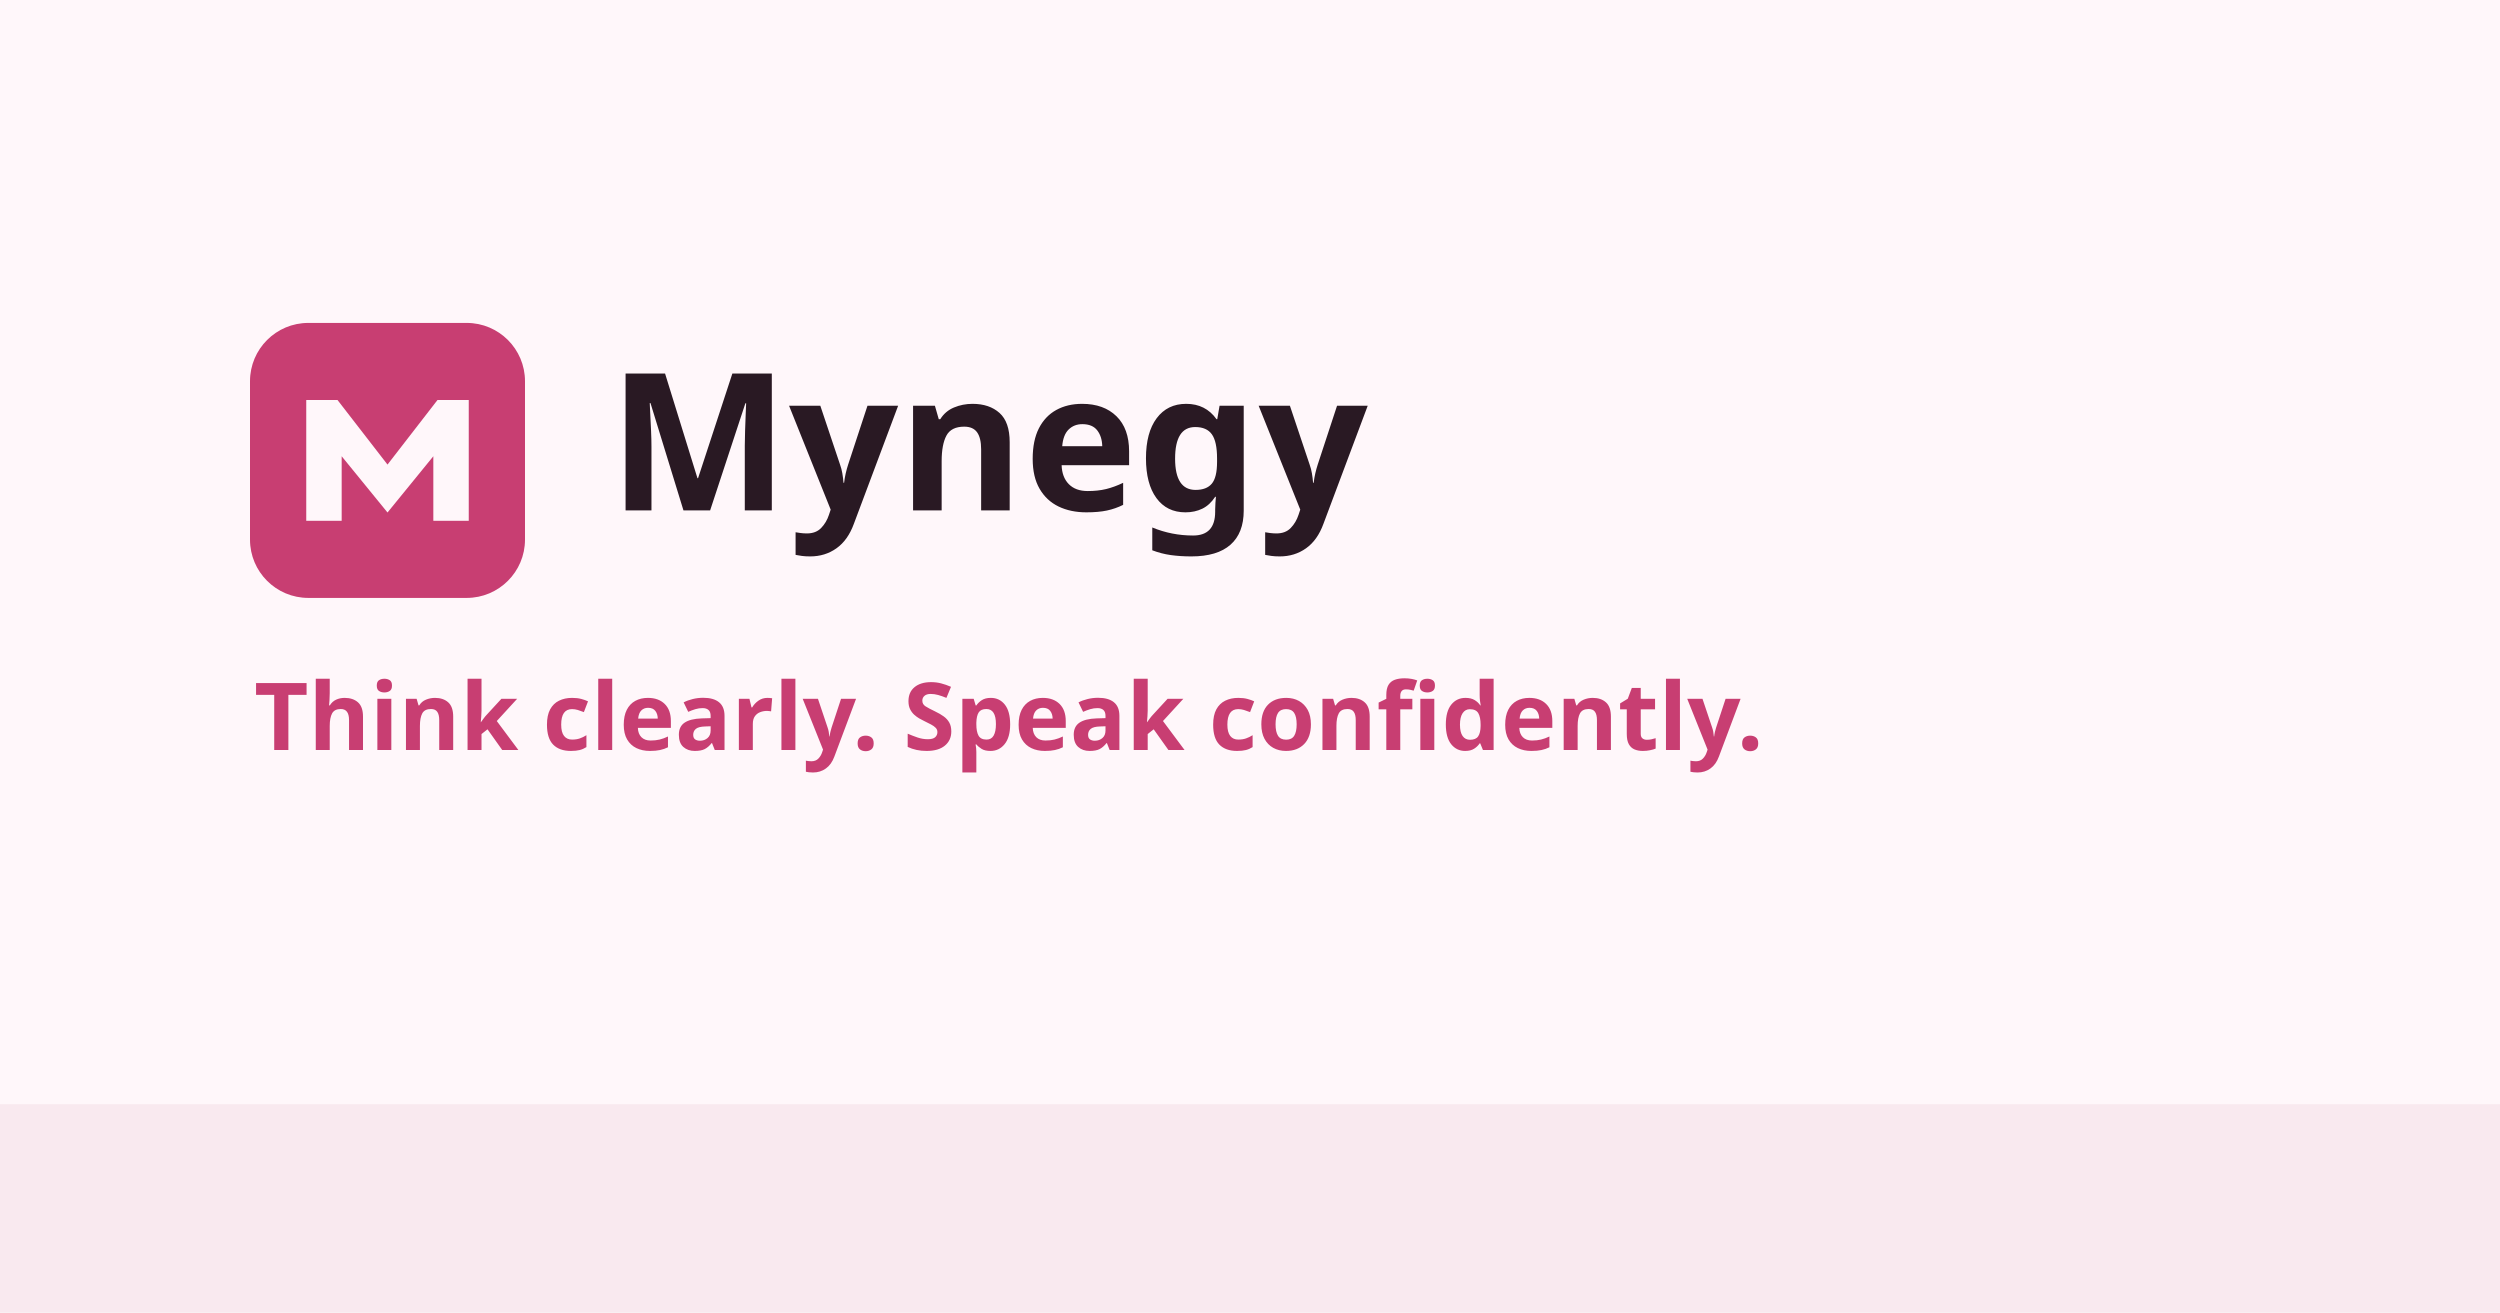
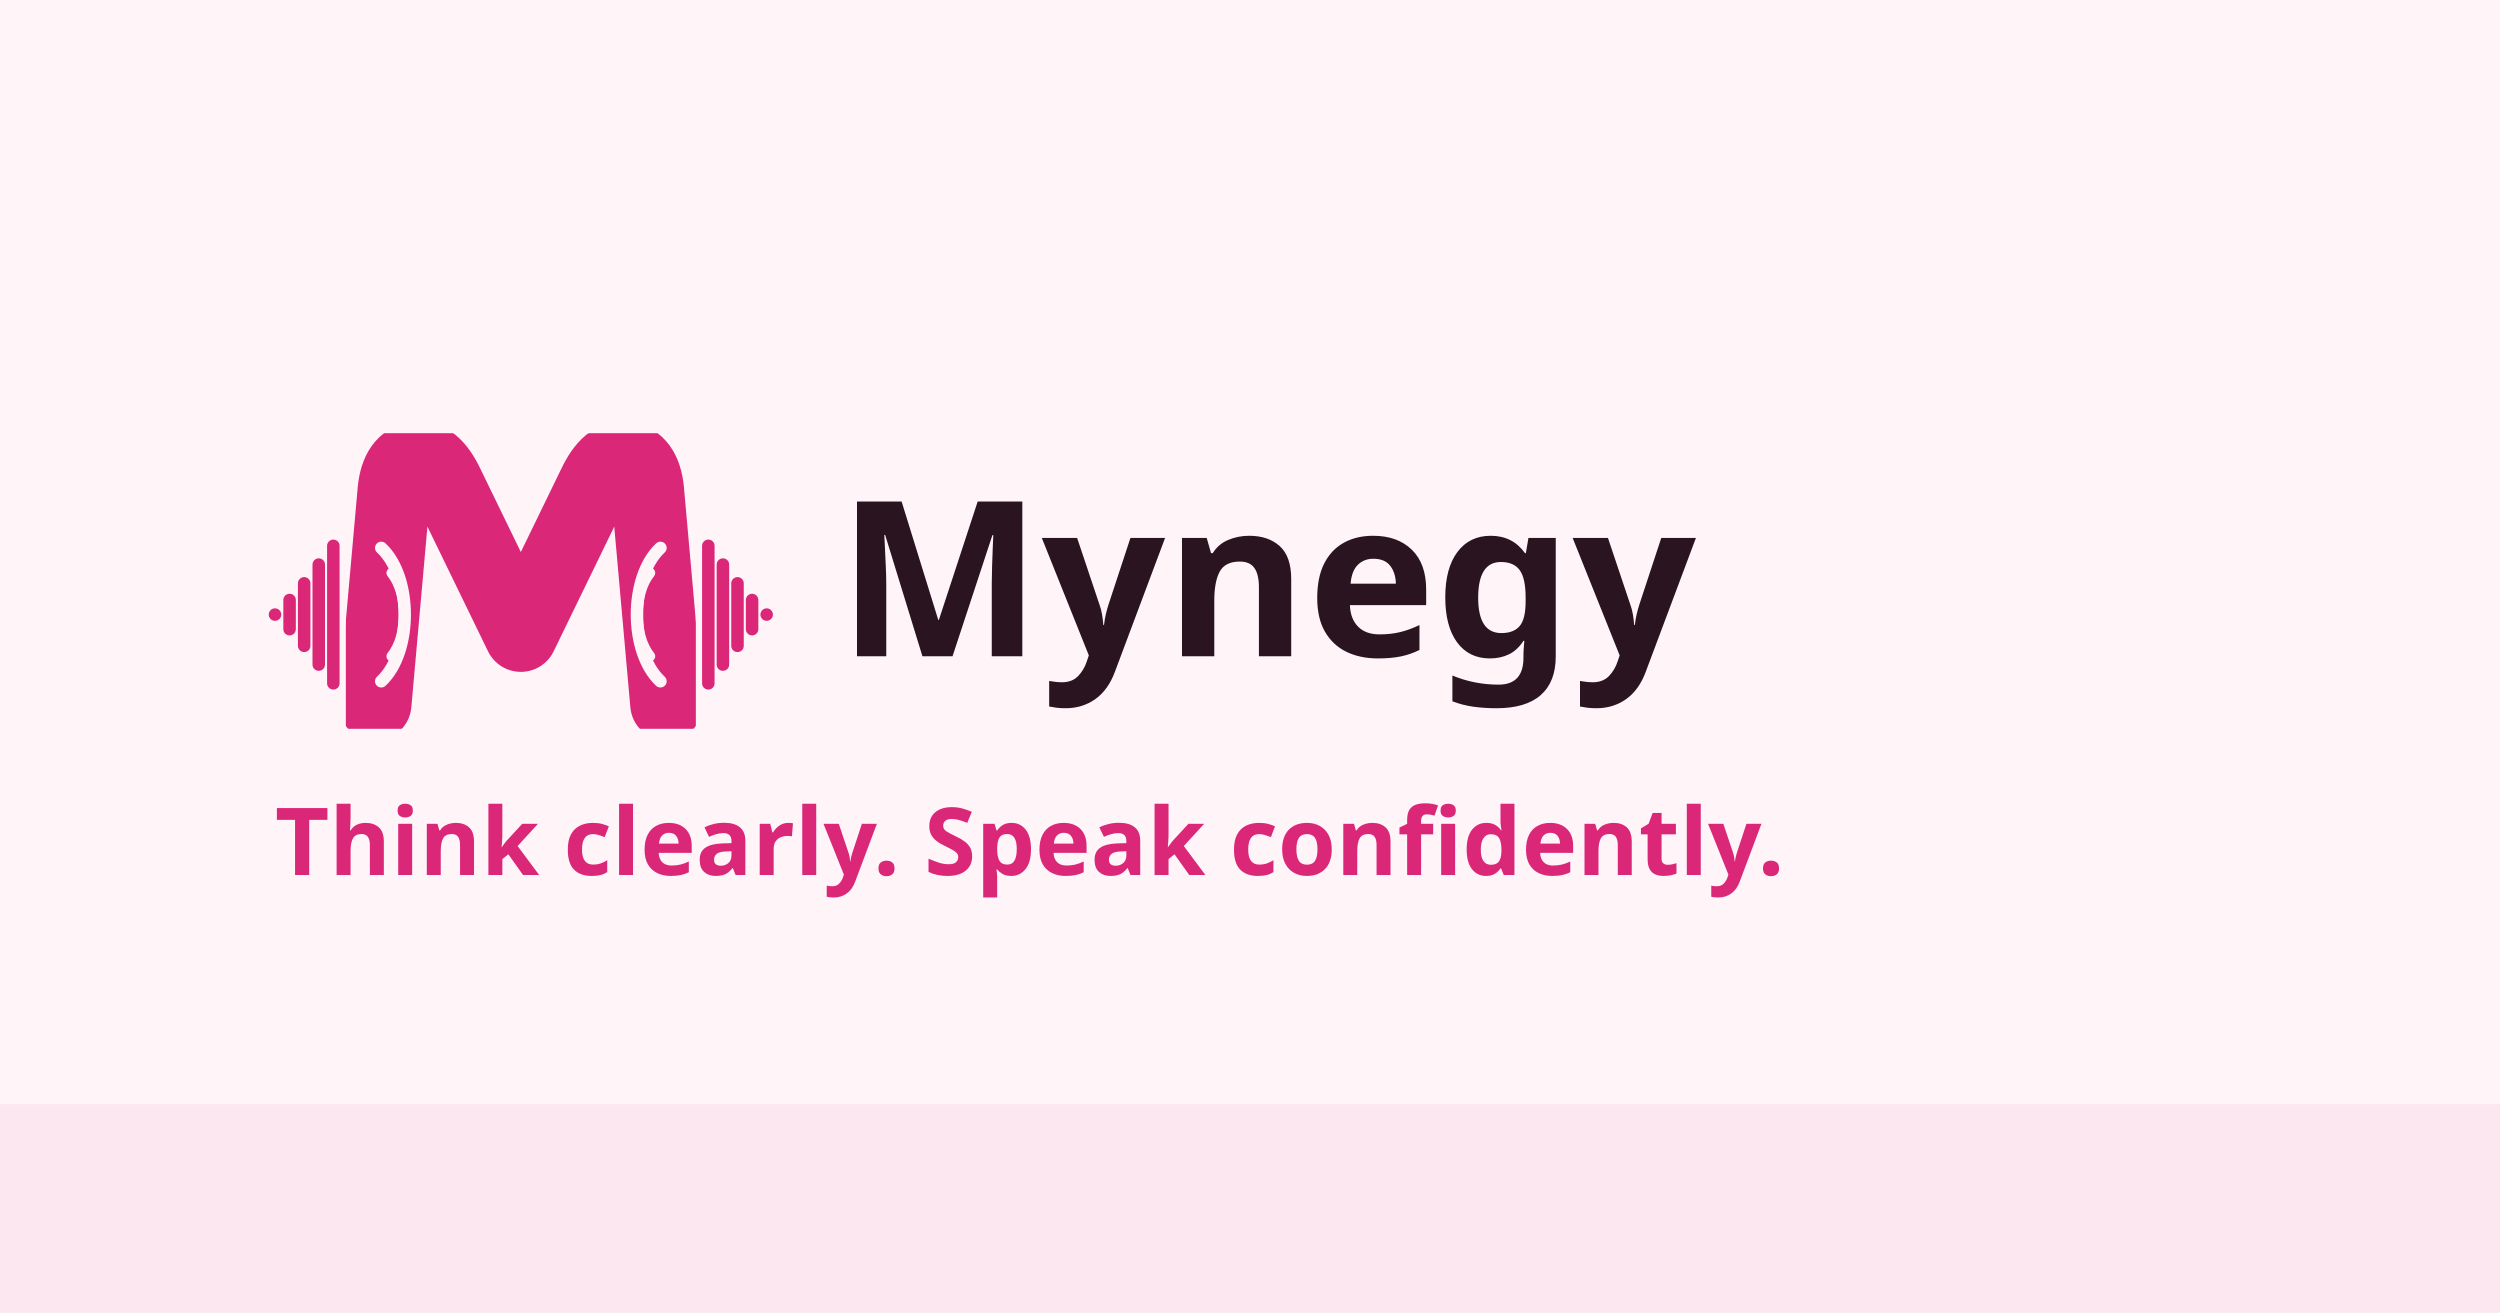
- <svg xmlns="http://www.w3.org/2000/svg" viewBox="0 0 1200 630">
-   <rect width="1200" height="630" fill="#fff7fa" />
-   <path d="M0 530h1200v100H0z" fill="#f9e9ef" />
-   <rect x="120" y="155" width="132" height="132" rx="28" fill="#c83e72" />
-   <path d="M147 250v-58h15l24 31 24-31h15v58h-17v-31l-22 27-22-27v31z" fill="#fff7fa" />
-   <text x="292" y="245" fill="#291923" font-family="Avenir Next, sans-serif" font-size="92" font-weight="700">Mynegy</text>
-   <text x="122" y="360" fill="#c83e72" font-family="Avenir Next, sans-serif" font-size="45" font-weight="600">Think clearly. Speak confidently.</text>
+ <svg xmlns="http://www.w3.org/2000/svg" viewBox="0 0 1200 630" role="img" aria-labelledby="title">
+   <defs>
+     <mask id="m-cutouts">
+       <rect width="1200" height="630" fill="white" />
+       <g fill="none" stroke="black" stroke-linecap="round">
+         <path d="M183 263 C198 277 198 313 183 327" stroke-width="6" />
+         <path d="M188 275 C196 285 196 305 188 315" stroke-width="5" />
+         <path d="M317 263 C302 277 302 313 317 327" stroke-width="6" />
+         <path d="M312 275 C304 285 304 305 312 315" stroke-width="5" />
+       </g>
+     </mask>
+   </defs>
+   <rect width="1200" height="630" fill="#FFF5F9" />
+   <path d="M0 530 H1200 V630 H0 Z" fill="#FCE7F1" />
+   <g fill="none" stroke="#DB2777" stroke-linecap="round">
+     <path d="M132 295 V295 M139 288 V302 M146 280 V310 M153 271 V319 M160 262 V328" stroke-width="6" />
+     <path d="M368 295 V295 M361 288 V302 M354 280 V310 M347 271 V319 M340 262 V328" stroke-width="6" />
+   </g>
+   <path d="M180 338 L189 237 Q190 222 199 220 Q208 218 215 233 L250 305 L285 233 Q292 218 301 220 Q310 222 311 237 L320 338" fill="none" stroke="#DB2777" stroke-width="35" stroke-linecap="round" stroke-linejoin="round" mask="url(#m-cutouts)" />
+   <text x="402" y="315" fill="#2A1420" font-family="Avenir Next, Avenir, sans-serif" font-size="104" font-weight="700">Mynegy</text>
+   <text x="132" y="420" fill="#DB2777" font-family="Avenir Next, Avenir, sans-serif" font-size="45" font-weight="600">Think clearly. Speak confidently.</text>
</svg>
